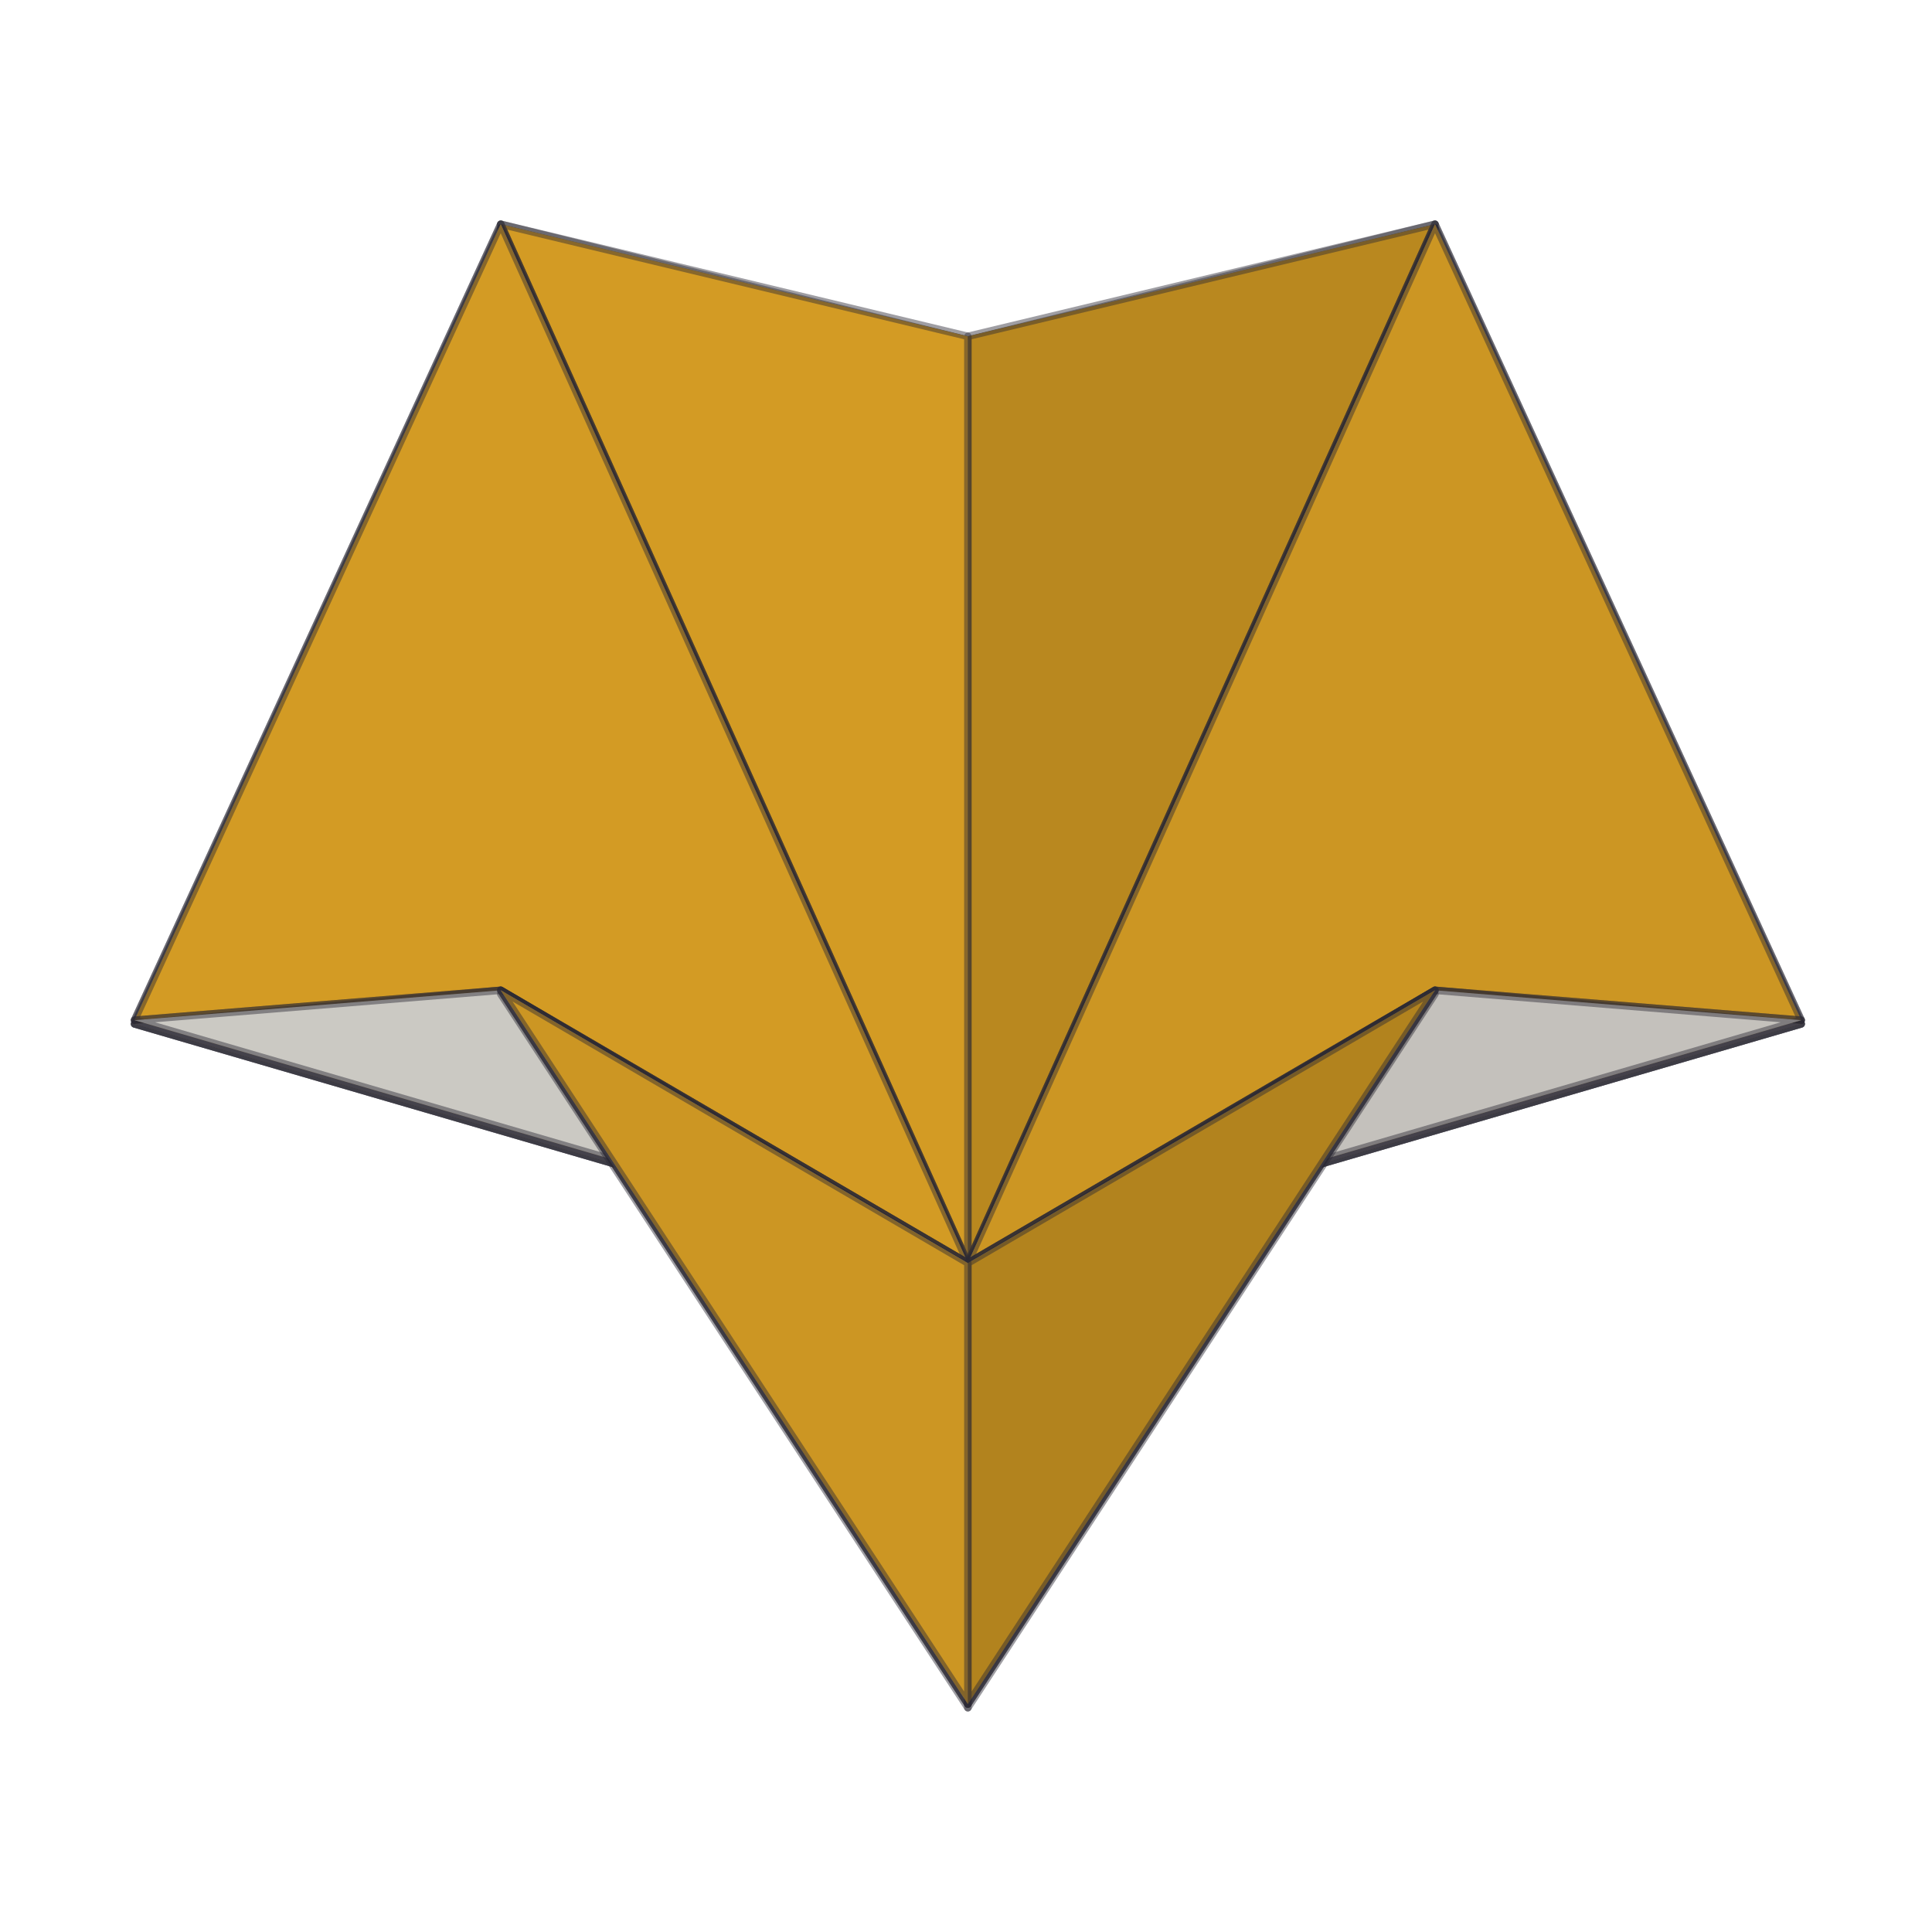
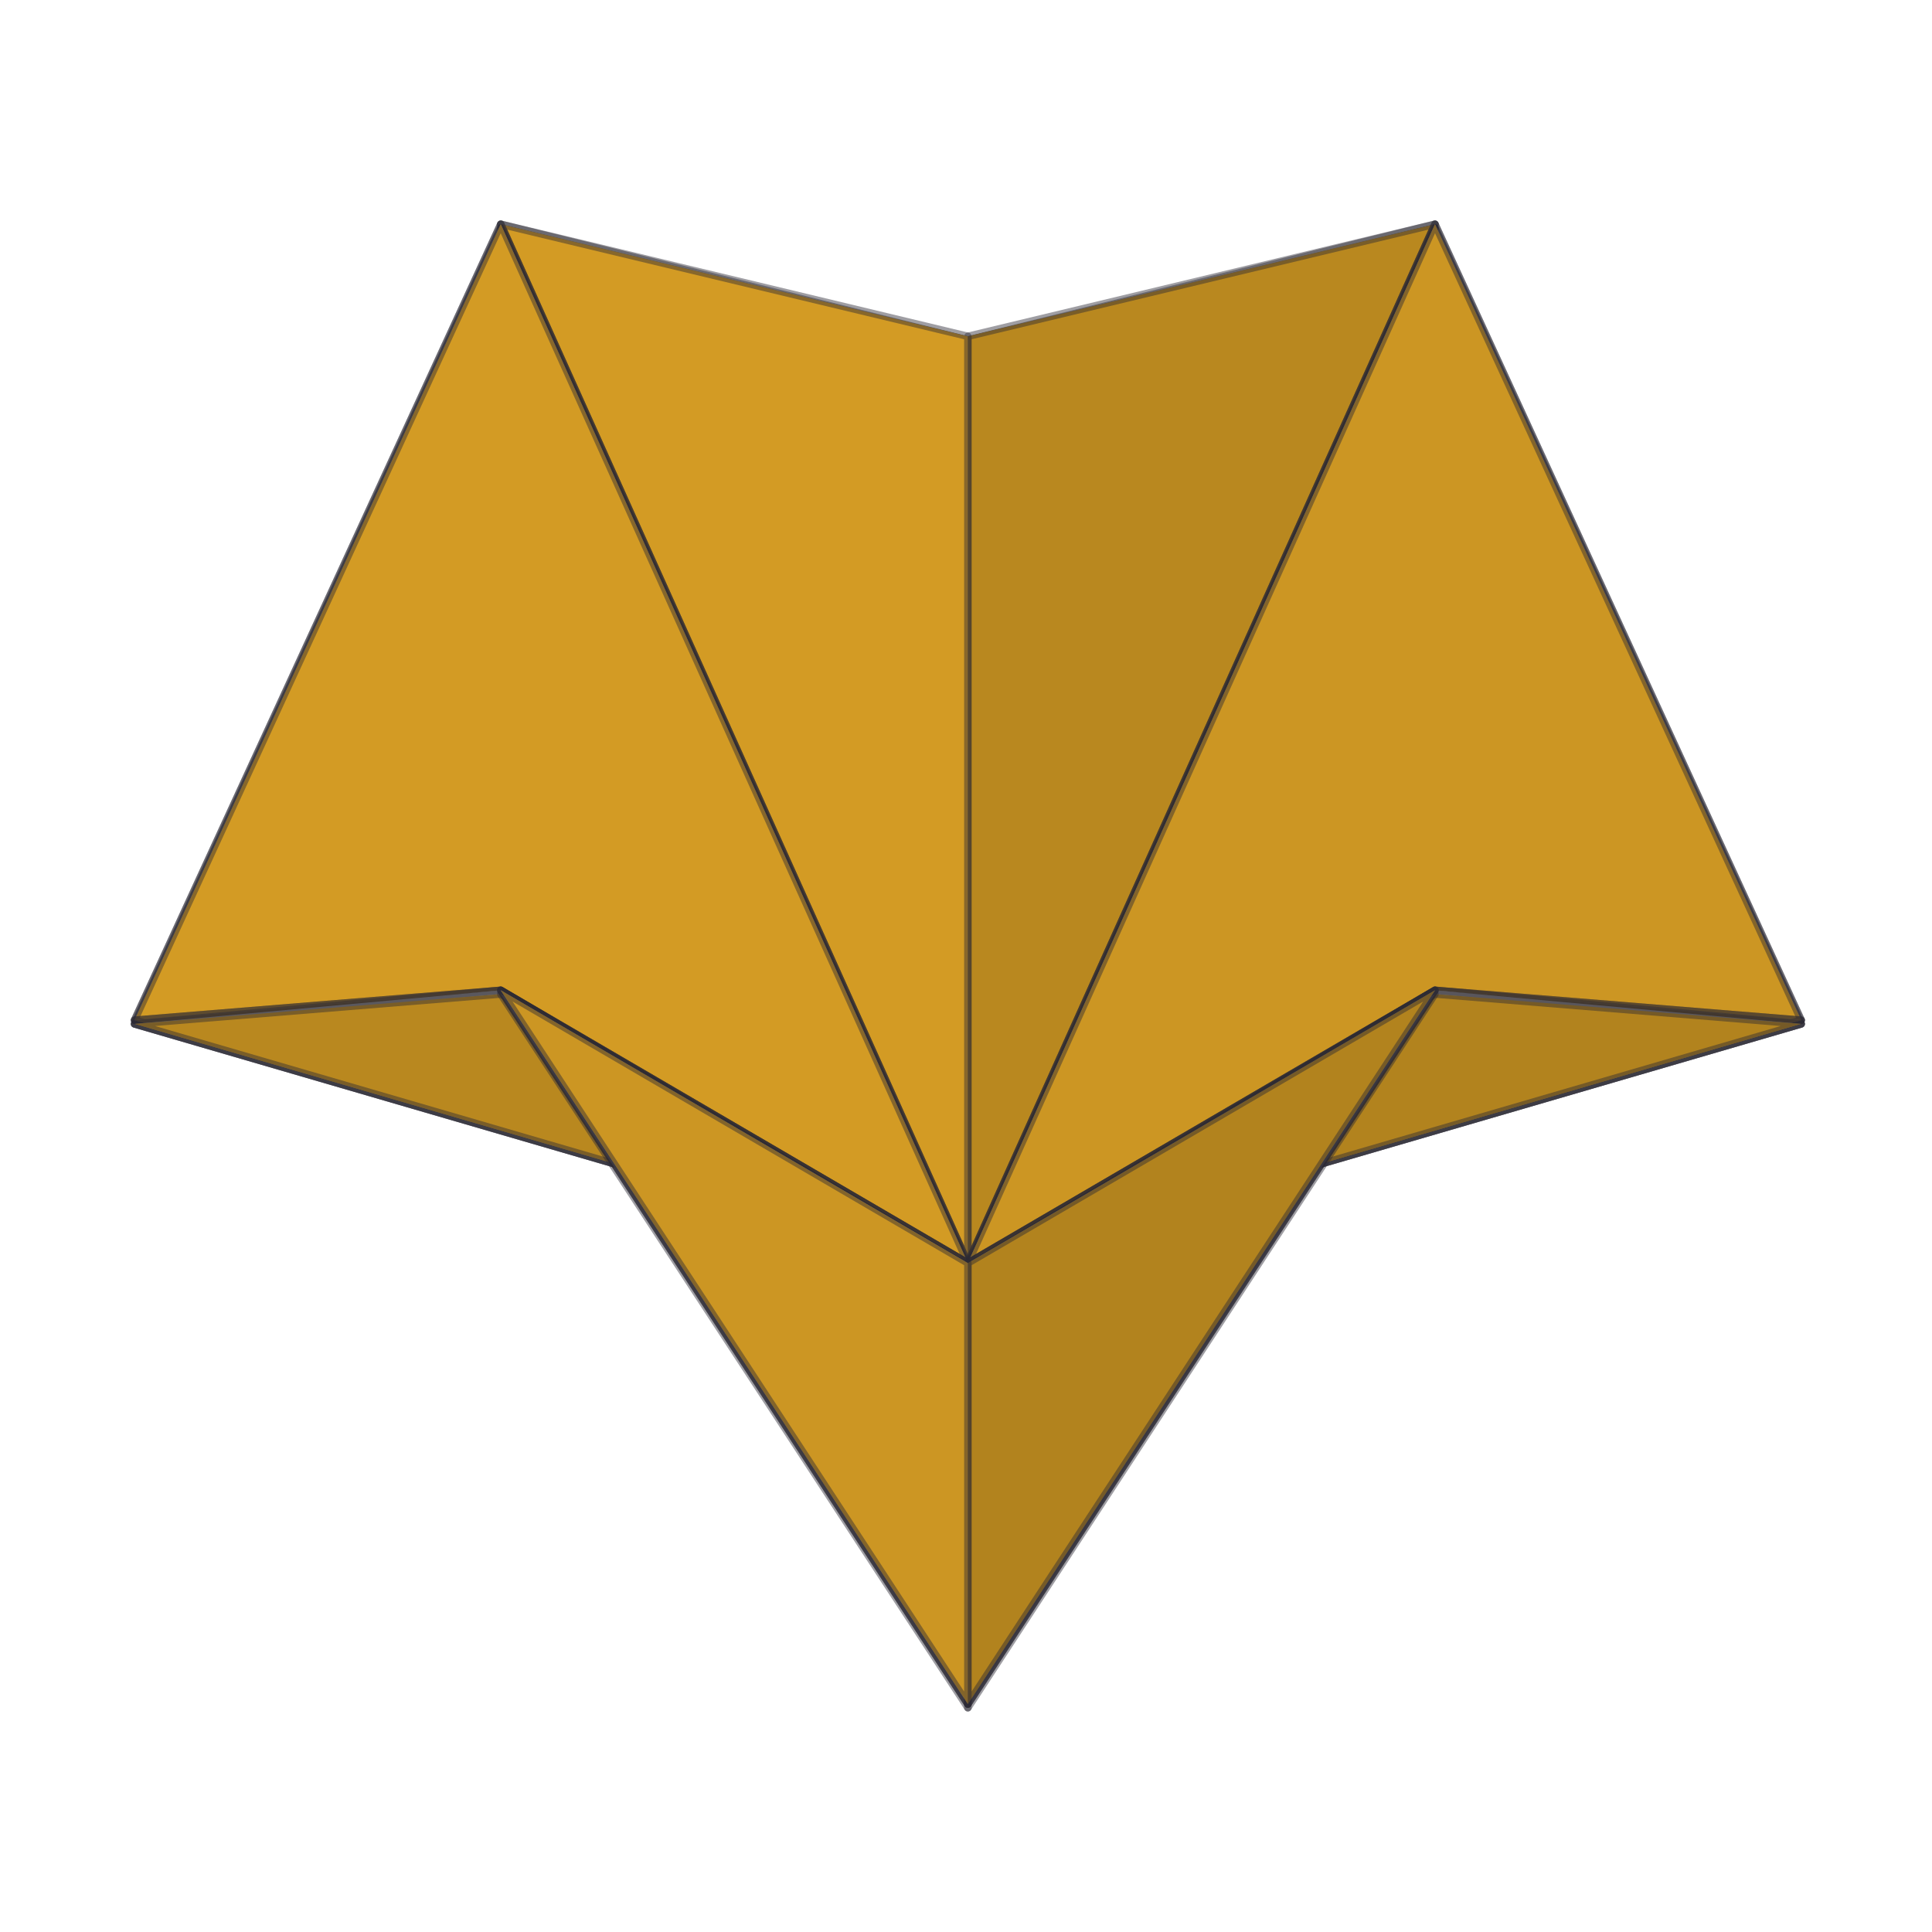
<svg xmlns="http://www.w3.org/2000/svg" viewBox="-0.259 -0.339 0.517 0.517" width="240" height="240">
  <g stroke="#2b2a33" stroke-opacity=".45" stroke-width="0.002" stroke-linejoin="round">
    <polygon points="0.125,-0.278 0,-0.247 0,0" fill="#cbc9c3" />
    <polygon points="0,0 0,-0.247 -0.125,-0.278" fill="#e7e5de" />
    <polygon points="0,-0 -0.125,-0.278 0,-0.248" fill="#d39b24" />
    <polygon points="0.125,-0.278 0,-0 0,-0.248" fill="#b9881f" />
    <polygon points="0,-0.001 0,-0.248 -0.125,-0.279" fill="#e7e5de" />
    <polygon points="0,-0.001 0.125,-0.279 0,-0.248" fill="#cbc9c3" />
    <polygon points="0.125,-0.279 0,-0.001 0,-0.249" fill="#b9881f" />
    <polygon points="0,-0.249 0,-0.001 -0.125,-0.279" fill="#d39b24" />
    <polygon points="-0.125,-0.278 -0.223,-0.065 0,0" fill="#e7e5de" />
    <polygon points="0,0 0.223,-0.065 0.125,-0.278" fill="#e0ddd7" />
    <polygon points="-0.223,-0.065 -0.125,-0.278 0,-0" fill="#d39b24" />
    <polygon points="0,-0 0.125,-0.278 0.223,-0.065" fill="#cc9623" />
    <polygon points="0,-0.001 -0.125,-0.279 -0.223,-0.066" fill="#e7e5de" />
    <polygon points="0.125,-0.279 0,-0.001 0.223,-0.066" fill="#e0ddd7" />
    <polygon points="-0.125,-0.279 0,-0.001 -0.223,-0.066" fill="#d39b24" />
    <polygon points="0.223,-0.066 0,-0.001 0.125,-0.279" fill="#cc9623" />
+     <polygon points="0,-0.001 -0.125,-0.074 -0.223,-0.066" fill="#cbc9c3" />
+     <polygon points="-0.125,-0.074 0,-0.001 -0.223,-0.066" fill="#b9881f" />
+     <polygon points="-0.125,-0.074 -0.223,-0.065 0,-0" fill="#cbc9c3" />
    <polygon points="-0.125,-0.073 0,0 -0.223,-0.065" fill="#b9881f" />
+     <polygon points="0,-0.001 0.223,-0.066 0.125,-0.074" fill="#c4c1bc" />
+     <polygon points="0,-0.001 0.125,-0.074 0.223,-0.066" fill="#b2831e" />
+     <polygon points="0,-0 0.223,-0.065 0.125,-0.074" fill="#c4c1bc" />
    <polygon points="0.223,-0.065 0,0 0.125,-0.073" fill="#b2831e" />
-     <polygon points="-0.125,-0.074 -0.223,-0.065 0,-0" fill="#cbc9c3" />
-     <polygon points="0,-0 0.223,-0.065 0.125,-0.074" fill="#c4c1bc" />
-     <polygon points="-0.125,-0.074 0,-0.001 -0.223,-0.066" fill="#b9881f" />
-     <polygon points="0,-0.001 0.125,-0.074 0.223,-0.066" fill="#b2831e" />
-     <polygon points="0,-0.001 -0.125,-0.074 -0.223,-0.066" fill="#cbc9c3" />
-     <polygon points="0,-0.001 0.223,-0.066 0.125,-0.074" fill="#c4c1bc" />
    <polygon points="0,0 0,0.118 0.125,-0.073" fill="#c4c1bc" />
    <polygon points="0,0.118 0,0 -0.125,-0.073" fill="#e0ddd7" />
    <polygon points="0,-0 0.125,-0.074 0,0.117" fill="#b2831e" />
    <polygon points="0,-0 0,0.117 -0.125,-0.074" fill="#cc9623" />
    <polygon points="0.125,-0.074 0,-0.001 0,0.117" fill="#c4c1bc" />
    <polygon points="0,-0.001 -0.125,-0.074 0,0.117" fill="#e0ddd7" />
    <polygon points="0,0.117 0,-0.001 0.125,-0.074" fill="#b2831e" />
    <polygon points="0,-0.001 0,0.117 -0.125,-0.074" fill="#cc9623" />
  </g>
</svg>
